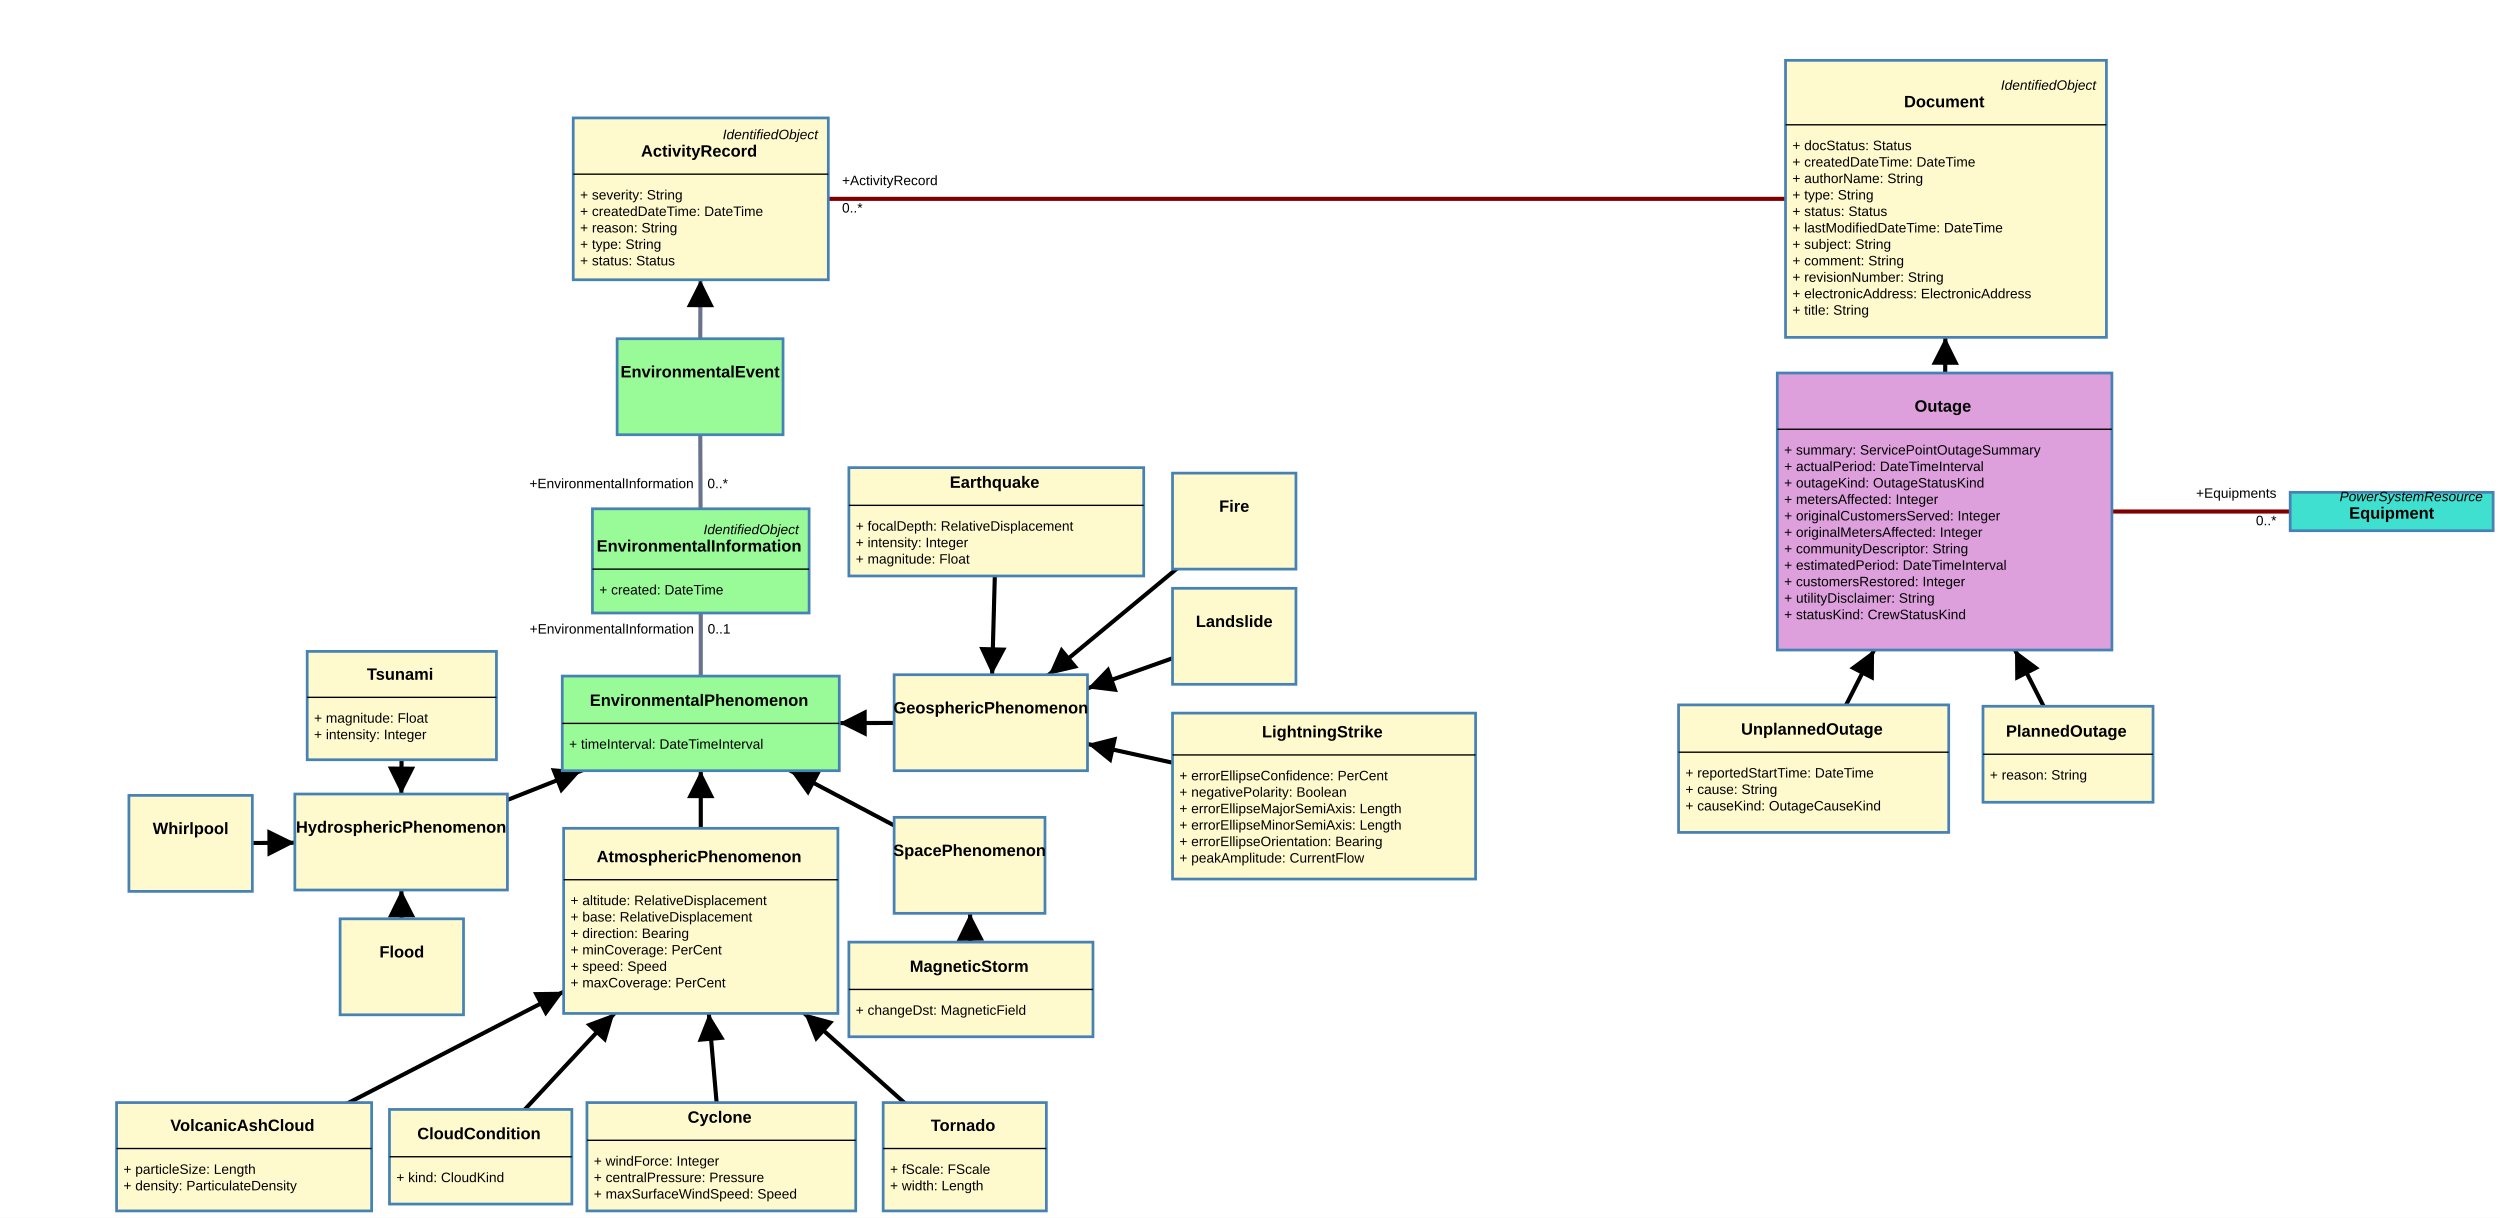
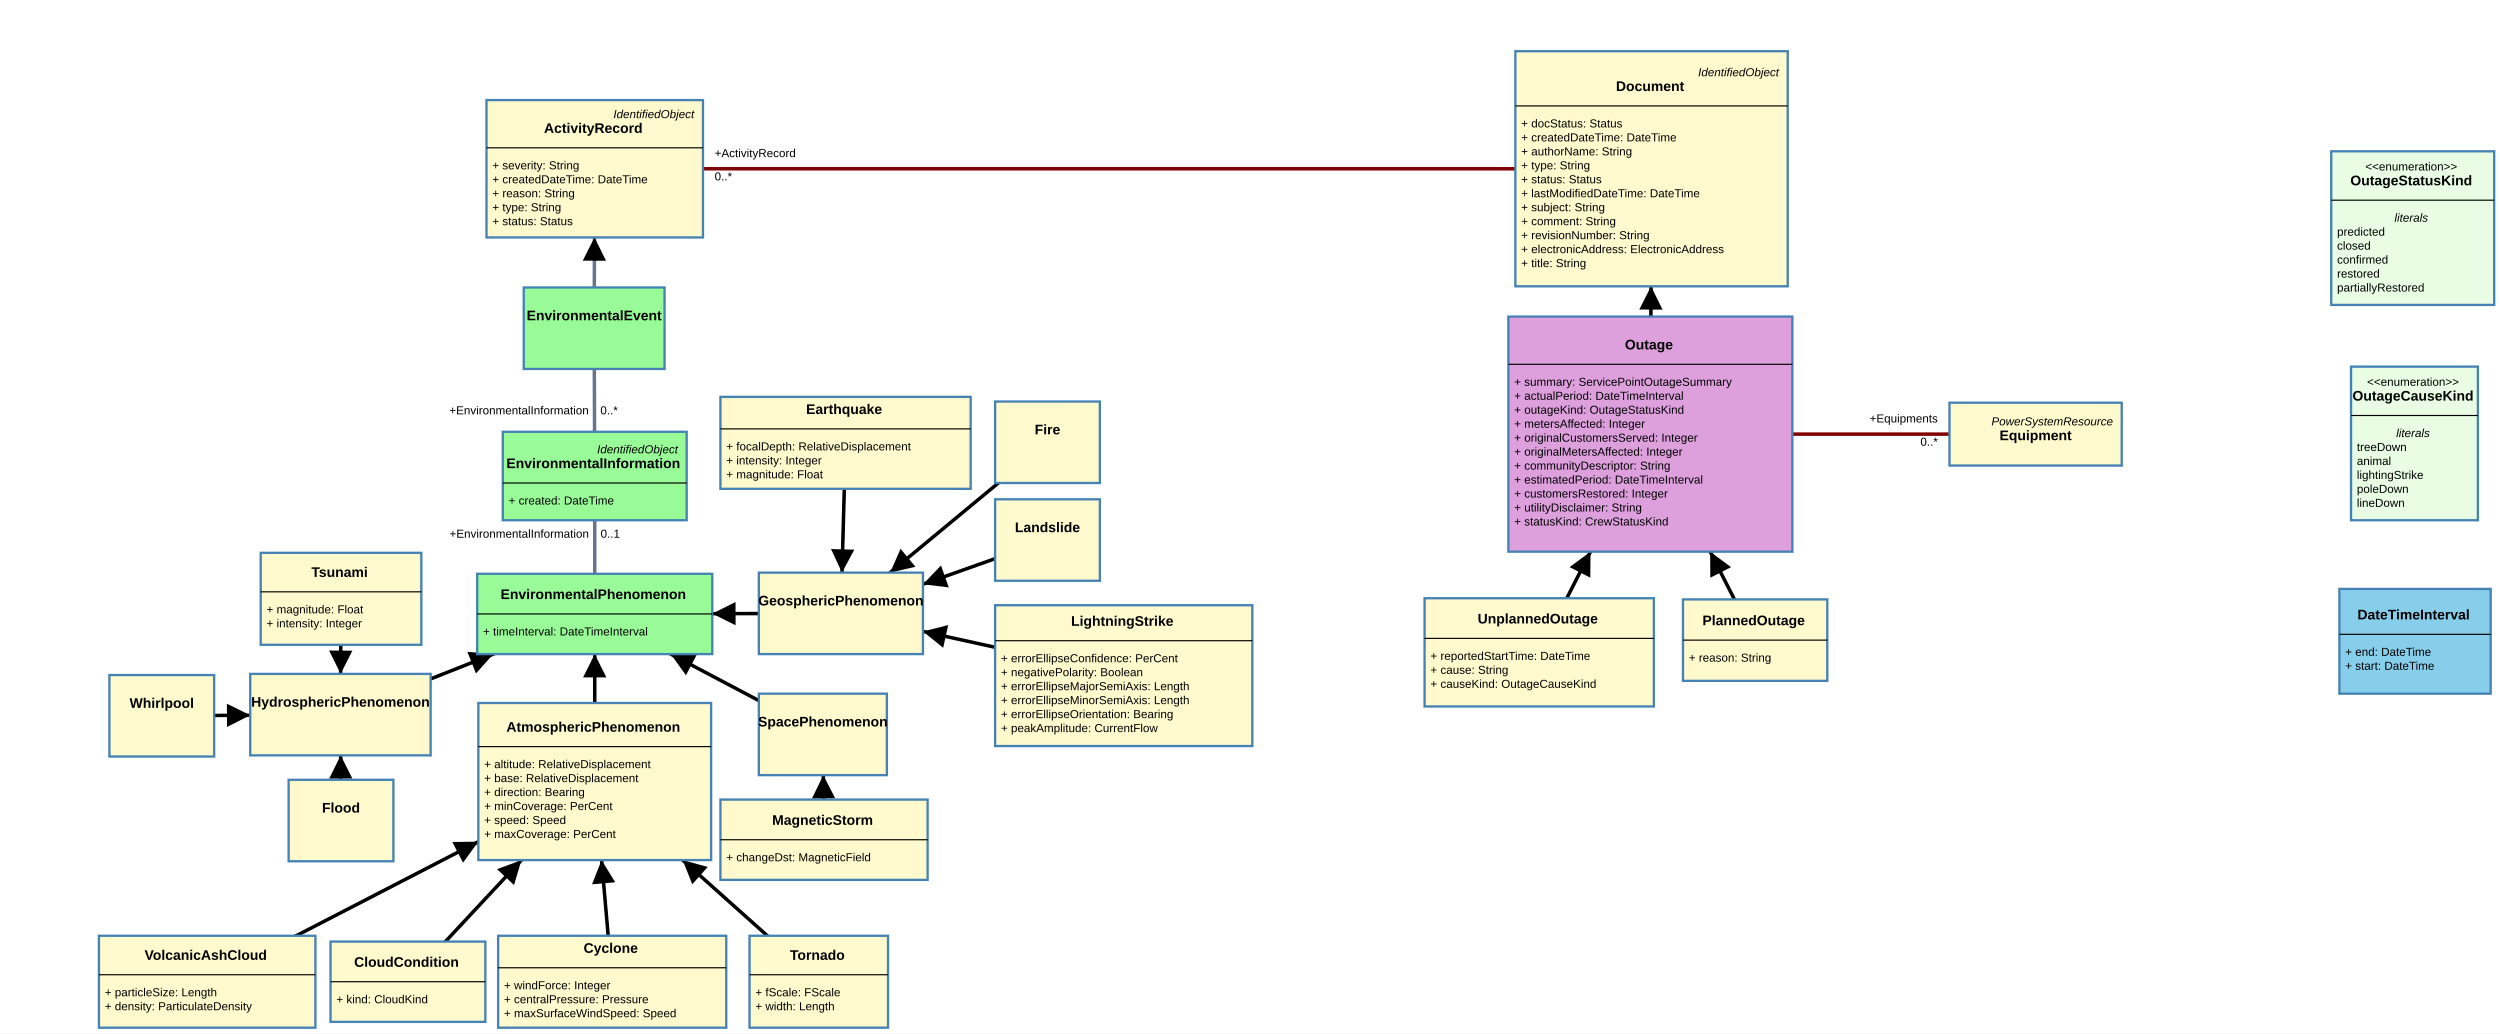
- <svg xmlns="http://www.w3.org/2000/svg" width="1823" height="888">
+ <svg xmlns="http://www.w3.org/2000/svg" width="2148" height="888">
  <rect width="100%" height="100%" fill="white" />
  <g class="zoom-group">
    <defs>
      <marker id="arrowhead" viewBox="-0 -5 10 10" refX="5" refY="0" orient="auto" markerWidth="10" markerHeight="10" xoverflow="visible">
        <path d="M 0,-5 L 10 ,0 L 0,5" fill="black" style="stroke: none;" />
      </marker>
    </defs>
    <line class="link" x1="1418" y1="373" x2="1419" y2="145" stroke="#000000" stroke-width="3" marker-end="url(#arrowhead)" />
    <line class="link" x1="1322.5" y1="560.5" x2="1418" y2="373" stroke="#000000" stroke-width="3" marker-end="url(#arrowhead)" />
-     <line class="link" x1="1418" y1="373" x2="1744" y2="373" stroke="#800000" stroke-width="3" />
+     <line class="link" x1="1418" y1="373" x2="1749" y2="373" stroke="#800000" stroke-width="3" />
    <line class="link" x1="1508" y1="550" x2="1418" y2="373" stroke="#000000" stroke-width="3" marker-end="url(#arrowhead)" />
    <line class="link" x1="1419" y1="145" x2="511" y2="145" stroke="#800000" stroke-width="3" />
    <line class="link" x1="708" y1="721.5" x2="707" y2="631" stroke="#000000" stroke-width="3" marker-end="url(#arrowhead)" />
    <line class="link" x1="965.5" y1="580.5" x2="722.5" y2="527" stroke="#000000" stroke-width="3" marker-end="url(#arrowhead)" />
    <line class="link" x1="722.5" y1="527" x2="511" y2="527.5" stroke="#000000" stroke-width="3" marker-end="url(#arrowhead)" />
    <line class="link" x1="526" y1="843.5" x2="511" y2="671.5" stroke="#000000" stroke-width="3" marker-end="url(#arrowhead)" />
    <line class="link" x1="139" y1="615" x2="292.5" y2="614" stroke="#000000" stroke-width="3" marker-end="url(#arrowhead)" />
    <line class="link" x1="900" y1="464" x2="722.5" y2="527" stroke="#000000" stroke-width="3" marker-end="url(#arrowhead)" />
    <line class="link" x1="178" y1="843.5" x2="511" y2="671.5" stroke="#000000" stroke-width="3" marker-end="url(#arrowhead)" />
    <line class="link" x1="510.5" y1="282" x2="511" y2="409" stroke="#69738c" stroke-width="3" />
    <line class="link" x1="900" y1="380" x2="722.5" y2="527" stroke="#000000" stroke-width="3" marker-end="url(#arrowhead)" />
    <line class="link" x1="293" y1="514.5" x2="292.5" y2="614" stroke="#000000" stroke-width="3" marker-end="url(#arrowhead)" />
    <line class="link" x1="292.5" y1="614" x2="511" y2="527.5" stroke="#000000" stroke-width="3" marker-end="url(#arrowhead)" />
    <line class="link" x1="726.5" y1="380.5" x2="722.5" y2="527" stroke="#000000" stroke-width="3" marker-end="url(#arrowhead)" />
    <line class="link" x1="511" y1="671.5" x2="511" y2="527.5" stroke="#000000" stroke-width="3" marker-end="url(#arrowhead)" />
    <line class="link" x1="350.5" y1="843.5" x2="511" y2="671.5" stroke="#000000" stroke-width="3" marker-end="url(#arrowhead)" />
    <line class="link" x1="707" y1="631" x2="511" y2="527.5" stroke="#000000" stroke-width="3" marker-end="url(#arrowhead)" />
    <line class="link" x1="293" y1="705" x2="292.5" y2="614" stroke="#000000" stroke-width="3" marker-end="url(#arrowhead)" />
    <line class="link" x1="703.5" y1="843.5" x2="511" y2="671.5" stroke="#000000" stroke-width="3" marker-end="url(#arrowhead)" />
    <line class="link" x1="511" y1="527.5" x2="511" y2="409" stroke="#69738c" stroke-width="3" />
    <line class="link" x1="510.5" y1="282" x2="511" y2="145" stroke="#69738c" stroke-width="3" marker-end="url(#arrowhead)" />
    <line class="arrow" x2="1418.513" y2="256" x1="1418" y1="373" stroke="#000000" stroke-width="2" marker-end="url(#arrowhead)" />
    <line class="arrow" x2="1362.019" y2="482.911" x1="1322.5" y1="560.5" stroke="#000000" stroke-width="2" marker-end="url(#arrowhead)" />
    <line class="arrow" x2="1473.888" y2="482.914" x1="1508" y1="550" stroke="#000000" stroke-width="2" marker-end="url(#arrowhead)" />
    <line class="arrow" x2="707.497" y2="675.999" x1="708" y1="721.5" stroke="#000000" stroke-width="2" marker-end="url(#arrowhead)" />
    <line class="arrow" x2="802.766" y2="544.672" x1="965.5" y1="580.5" stroke="#000000" stroke-width="2" marker-end="url(#arrowhead)" />
    <line class="arrow" x2="622" y2="527.238" x1="722.5" y1="527" stroke="#000000" stroke-width="2" marker-end="url(#arrowhead)" />
    <line class="arrow" x2="517.755" y2="748.962" x1="526" y1="843.5" stroke="#000000" stroke-width="2" marker-end="url(#arrowhead)" />
    <line class="arrow" x2="205" y2="614.57" x1="139" y1="615" stroke="#000000" stroke-width="2" marker-end="url(#arrowhead)" />
    <line class="arrow" x2="802.424" y2="498.633" x1="900" y1="464" stroke="#000000" stroke-width="2" marker-end="url(#arrowhead)" />
    <line class="arrow" x2="402.115" y2="727.741" x1="178" y1="843.5" stroke="#000000" stroke-width="2" marker-end="url(#arrowhead)" />
    <line class="arrow" x2="772.464" y2="485.622" x1="900" y1="380" stroke="#000000" stroke-width="2" marker-end="url(#arrowhead)" />
    <line class="arrow" x2="292.726" y2="569" x1="293" y1="514.5" stroke="#000000" stroke-width="2" marker-end="url(#arrowhead)" />
    <line class="arrow" x2="414.555" y2="565.681" x1="292.5" y1="614" stroke="#000000" stroke-width="2" marker-end="url(#arrowhead)" />
    <line class="arrow" x2="723.729" y2="482.004" x1="726.5" y1="380.5" stroke="#000000" stroke-width="2" marker-end="url(#arrowhead)" />
    <line class="arrow" x2="511" y2="572" x1="511" y1="671.5" stroke="#000000" stroke-width="2" marker-end="url(#arrowhead)" />
    <line class="arrow" x2="441.191" y2="746.311" x1="350.5" y1="843.5" stroke="#000000" stroke-width="2" marker-end="url(#arrowhead)" />
    <line class="arrow" x2="585.176" y2="566.67" x1="707" y1="631" stroke="#000000" stroke-width="2" marker-end="url(#arrowhead)" />
    <line class="arrow" x2="292.747" y2="659" x1="293" y1="705" stroke="#000000" stroke-width="2" marker-end="url(#arrowhead)" />
    <line class="arrow" x2="594.002" y2="745.663" x1="703.5" y1="843.5" stroke="#000000" stroke-width="2" marker-end="url(#arrowhead)" />
    <line class="arrow" x2="510.748" y2="214" x1="510.5" y1="282" stroke="#69738c" stroke-width="2" marker-end="url(#arrowhead)" />
-     <g class="draggable" transform="translate(1670, 359)">
-       <rect class="box" width="148" height="28" style="fill: #40e0d0; stroke: steelblue; stroke-width: 2px; cursor: move;" />
-       <text x="0" y="0" text-anchor="start" font-size="10px">
-         <tspan x="143" y="3" dy=".35em" text-anchor="end" style="font-family: Arial, sans-serif; font-weight: 400; font-style: italic; fill: black; font-size: 10px; pointer-events: none;">PowerSystemResource</tspan>
-         <tspan x="74" y="15" dy=".35em" text-anchor="middle" style="font-family: Arial, sans-serif; font-weight: 700; font-style: normal; fill: black; font-size: 12px; pointer-events: none;">Equipment</tspan>
+     <g class="draggable" transform="translate(2010, 506)">
+       <rect class="box" width="130" height="90" style="fill: #87ceeb; stroke: steelblue; stroke-width: 2px; cursor: move;" />
+       <text x="0" y="0" text-anchor="start" font-size="10px">
+         <tspan x="65" y="22" dy=".35em" text-anchor="middle" style="font-family: Arial, sans-serif; font-weight: 700; font-style: normal; fill: black; font-size: 12px; pointer-events: none;">DateTimeInterval</tspan>
+         <tspan x="5" y="54" dy=".35em" text-anchor="start" style="font-family: Arial, sans-serif; font-weight: 400; font-style: normal; fill: black; font-size: 10px; pointer-events: none;">+   end: DateTime</tspan>
+         <tspan x="5" y="66" dy=".35em" text-anchor="start" style="font-family: Arial, sans-serif; font-weight: 400; font-style: normal; fill: black; font-size: 10px; pointer-events: none;">+   start: DateTime</tspan>
+       </text>
+       <line x1="0" x2="130" y1="39" y2="39" stroke="black" stroke-width="1" />
+     </g>
+     <g class="draggable" transform="translate(1675, 346)">
+       <rect class="box" width="148" height="54" style="fill: #fffacd; stroke: steelblue; stroke-width: 2px; cursor: move;" />
+       <text x="0" y="0" text-anchor="start" font-size="10px">
+         <tspan x="143" y="16" dy=".35em" text-anchor="end" style="font-family: Arial, sans-serif; font-weight: 400; font-style: italic; fill: black; font-size: 10px; pointer-events: none;">PowerSystemResource</tspan>
+         <tspan x="74" y="28" dy=".35em" text-anchor="middle" style="font-family: Arial, sans-serif; font-weight: 700; font-style: normal; fill: black; font-size: 12px; pointer-events: none;">Equipment</tspan>
      </text>
    </g>
    <g class="draggable" transform="translate(1446, 515)">
      <rect class="box" width="124" height="70" style="fill: #fffacd; stroke: steelblue; stroke-width: 2px; cursor: move;" />
      <text x="0" y="0" text-anchor="start" font-size="10px">
        <tspan x="62" y="18" dy=".35em" text-anchor="middle" style="font-family: Arial, sans-serif; font-weight: 700; font-style: normal; fill: black; font-size: 12px; pointer-events: none;">PlannedOutage</tspan>
        <tspan x="5" y="50" dy=".35em" text-anchor="start" style="font-family: Arial, sans-serif; font-weight: 400; font-style: normal; fill: black; font-size: 10px; pointer-events: none;">+   reason: String</tspan>
      </text>
      <line x1="0" x2="124" y1="35" y2="35" stroke="black" stroke-width="1" />
+     </g>
+     <g class="draggable" transform="translate(2020, 315)">
+       <rect class="box" width="109" height="132" style="fill: #e8fde3; stroke: steelblue; stroke-width: 2px; cursor: move;" />
+       <text x="0" y="0" text-anchor="start" font-size="10px">
+         <tspan x="54.5" y="13" dy=".35em" text-anchor="middle" style="font-family: Arial, sans-serif; font-weight: 400; font-style: normal; fill: black; font-size: 10px; pointer-events: none;">&lt;&lt;enumeration&gt;&gt;</tspan>
+         <tspan x="54.5" y="25" dy=".35em" text-anchor="middle" style="font-family: Arial, sans-serif; font-weight: 700; font-style: normal; fill: black; font-size: 12px; pointer-events: none;">OutageCauseKind</tspan>
+         <tspan x="54.5" y="57" dy=".35em" text-anchor="middle" style="font-family: Arial, sans-serif; font-weight: 400; font-style: italic; fill: black; font-size: 10px; pointer-events: none;">literals</tspan>
+         <tspan x="5" y="69" dy=".35em" text-anchor="start" style="font-family: Arial, sans-serif; font-weight: 400; font-style: normal; fill: black; font-size: 10px; pointer-events: none;">treeDown</tspan>
+         <tspan x="5" y="81" dy=".35em" text-anchor="start" style="font-family: Arial, sans-serif; font-weight: 400; font-style: normal; fill: black; font-size: 10px; pointer-events: none;">animal</tspan>
+         <tspan x="5" y="93" dy=".35em" text-anchor="start" style="font-family: Arial, sans-serif; font-weight: 400; font-style: normal; fill: black; font-size: 10px; pointer-events: none;">lightingStrike</tspan>
+         <tspan x="5" y="105" dy=".35em" text-anchor="start" style="font-family: Arial, sans-serif; font-weight: 400; font-style: normal; fill: black; font-size: 10px; pointer-events: none;">poleDown</tspan>
+         <tspan x="5" y="117" dy=".35em" text-anchor="start" style="font-family: Arial, sans-serif; font-weight: 400; font-style: normal; fill: black; font-size: 10px; pointer-events: none;">lineDown</tspan>
+       </text>
+       <line x1="0" x2="109" y1="42" y2="42" stroke="black" stroke-width="1" />
    </g>
    <g class="draggable" transform="translate(418, 86)">
      <rect class="box" width="186" height="118" style="fill: #fffacd; stroke: steelblue; stroke-width: 2px; cursor: move;" />
      <text x="0" y="0" text-anchor="start" font-size="10px">
        <tspan x="181" y="12" dy=".35em" text-anchor="end" style="font-family: Arial, sans-serif; font-weight: 400; font-style: italic; fill: black; font-size: 10px; pointer-events: none;">IdentifiedObject</tspan>
        <tspan x="93" y="24" dy=".35em" text-anchor="middle" style="font-family: Arial, sans-serif; font-weight: 700; font-style: normal; fill: black; font-size: 12px; pointer-events: none;">ActivityRecord</tspan>
        <tspan x="5" y="56" dy=".35em" text-anchor="start" style="font-family: Arial, sans-serif; font-weight: 400; font-style: normal; fill: black; font-size: 10px; pointer-events: none;">+   severity: String</tspan>
        <tspan x="5" y="68" dy=".35em" text-anchor="start" style="font-family: Arial, sans-serif; font-weight: 400; font-style: normal; fill: black; font-size: 10px; pointer-events: none;">+   createdDateTime: DateTime</tspan>
        <tspan x="5" y="80" dy=".35em" text-anchor="start" style="font-family: Arial, sans-serif; font-weight: 400; font-style: normal; fill: black; font-size: 10px; pointer-events: none;">+   reason: String</tspan>
        <tspan x="5" y="92" dy=".35em" text-anchor="start" style="font-family: Arial, sans-serif; font-weight: 400; font-style: normal; fill: black; font-size: 10px; pointer-events: none;">+   type: String</tspan>
        <tspan x="5" y="104" dy=".35em" text-anchor="start" style="font-family: Arial, sans-serif; font-weight: 400; font-style: normal; fill: black; font-size: 10px; pointer-events: none;">+   status: Status</tspan>
      </text>
      <line x1="0" x2="186" y1="41" y2="41" stroke="black" stroke-width="1" />
    </g>
    <g class="draggable" transform="translate(1224, 514)">
      <rect class="box" width="197" height="93" style="fill: #fffacd; stroke: steelblue; stroke-width: 2px; cursor: move;" />
      <text x="0" y="0" text-anchor="start" font-size="10px">
        <tspan x="98.5" y="17.5" dy=".35em" text-anchor="middle" style="font-family: Arial, sans-serif; font-weight: 700; font-style: normal; fill: black; font-size: 12px; pointer-events: none;">UnplannedOutage</tspan>
        <tspan x="5" y="49.5" dy=".35em" text-anchor="start" style="font-family: Arial, sans-serif; font-weight: 400; font-style: normal; fill: black; font-size: 10px; pointer-events: none;">+   reportedStartTime: DateTime</tspan>
        <tspan x="5" y="61.5" dy=".35em" text-anchor="start" style="font-family: Arial, sans-serif; font-weight: 400; font-style: normal; fill: black; font-size: 10px; pointer-events: none;">+   cause: String</tspan>
        <tspan x="5" y="73.5" dy=".35em" text-anchor="start" style="font-family: Arial, sans-serif; font-weight: 400; font-style: normal; fill: black; font-size: 10px; pointer-events: none;">+   causeKind: OutageCauseKind</tspan>
      </text>
      <line x1="0" x2="197" y1="34.5" y2="34.5" stroke="black" stroke-width="1" />
+     </g>
+     <g class="draggable" transform="translate(2003, 130)">
+       <rect class="box" width="140" height="132" style="fill: #e8fde3; stroke: steelblue; stroke-width: 2px; cursor: move;" />
+       <text x="0" y="0" text-anchor="start" font-size="10px">
+         <tspan x="70" y="13" dy=".35em" text-anchor="middle" style="font-family: Arial, sans-serif; font-weight: 400; font-style: normal; fill: black; font-size: 10px; pointer-events: none;">&lt;&lt;enumeration&gt;&gt;</tspan>
+         <tspan x="70" y="25" dy=".35em" text-anchor="middle" style="font-family: Arial, sans-serif; font-weight: 700; font-style: normal; fill: black; font-size: 12px; pointer-events: none;">OutageStatusKind</tspan>
+         <tspan x="70" y="57" dy=".35em" text-anchor="middle" style="font-family: Arial, sans-serif; font-weight: 400; font-style: italic; fill: black; font-size: 10px; pointer-events: none;">literals</tspan>
+         <tspan x="5" y="69" dy=".35em" text-anchor="start" style="font-family: Arial, sans-serif; font-weight: 400; font-style: normal; fill: black; font-size: 10px; pointer-events: none;">predicted</tspan>
+         <tspan x="5" y="81" dy=".35em" text-anchor="start" style="font-family: Arial, sans-serif; font-weight: 400; font-style: normal; fill: black; font-size: 10px; pointer-events: none;">closed</tspan>
+         <tspan x="5" y="93" dy=".35em" text-anchor="start" style="font-family: Arial, sans-serif; font-weight: 400; font-style: normal; fill: black; font-size: 10px; pointer-events: none;">confirmed</tspan>
+         <tspan x="5" y="105" dy=".35em" text-anchor="start" style="font-family: Arial, sans-serif; font-weight: 400; font-style: normal; fill: black; font-size: 10px; pointer-events: none;">restored</tspan>
+         <tspan x="5" y="117" dy=".35em" text-anchor="start" style="font-family: Arial, sans-serif; font-weight: 400; font-style: normal; fill: black; font-size: 10px; pointer-events: none;">partiallyRestored</tspan>
+       </text>
+       <line x1="0" x2="140" y1="42" y2="42" stroke="black" stroke-width="1" />
    </g>
    <g class="draggable" transform="translate(1302, 44)">
      <rect class="box" width="234" height="202" style="fill: #fffacd; stroke: steelblue; stroke-width: 2px; cursor: move;" />
      <text x="0" y="0" text-anchor="start" font-size="10px">
        <tspan x="229" y="18" dy=".35em" text-anchor="end" style="font-family: Arial, sans-serif; font-weight: 400; font-style: italic; fill: black; font-size: 10px; pointer-events: none;">IdentifiedObject</tspan>
        <tspan x="117" y="30" dy=".35em" text-anchor="middle" style="font-family: Arial, sans-serif; font-weight: 700; font-style: normal; fill: black; font-size: 12px; pointer-events: none;">Document</tspan>
        <tspan x="5" y="62" dy=".35em" text-anchor="start" style="font-family: Arial, sans-serif; font-weight: 400; font-style: normal; fill: black; font-size: 10px; pointer-events: none;">+   docStatus: Status</tspan>
        <tspan x="5" y="74" dy=".35em" text-anchor="start" style="font-family: Arial, sans-serif; font-weight: 400; font-style: normal; fill: black; font-size: 10px; pointer-events: none;">+   createdDateTime: DateTime</tspan>
        <tspan x="5" y="86" dy=".35em" text-anchor="start" style="font-family: Arial, sans-serif; font-weight: 400; font-style: normal; fill: black; font-size: 10px; pointer-events: none;">+   authorName: String</tspan>
        <tspan x="5" y="98" dy=".35em" text-anchor="start" style="font-family: Arial, sans-serif; font-weight: 400; font-style: normal; fill: black; font-size: 10px; pointer-events: none;">+   type: String</tspan>
        <tspan x="5" y="110" dy=".35em" text-anchor="start" style="font-family: Arial, sans-serif; font-weight: 400; font-style: normal; fill: black; font-size: 10px; pointer-events: none;">+   status: Status</tspan>
        <tspan x="5" y="122" dy=".35em" text-anchor="start" style="font-family: Arial, sans-serif; font-weight: 400; font-style: normal; fill: black; font-size: 10px; pointer-events: none;">+   lastModifiedDateTime: DateTime</tspan>
        <tspan x="5" y="134" dy=".35em" text-anchor="start" style="font-family: Arial, sans-serif; font-weight: 400; font-style: normal; fill: black; font-size: 10px; pointer-events: none;">+   subject: String</tspan>
        <tspan x="5" y="146" dy=".35em" text-anchor="start" style="font-family: Arial, sans-serif; font-weight: 400; font-style: normal; fill: black; font-size: 10px; pointer-events: none;">+   comment: String</tspan>
        <tspan x="5" y="158" dy=".35em" text-anchor="start" style="font-family: Arial, sans-serif; font-weight: 400; font-style: normal; fill: black; font-size: 10px; pointer-events: none;">+   revisionNumber: String</tspan>
        <tspan x="5" y="170" dy=".35em" text-anchor="start" style="font-family: Arial, sans-serif; font-weight: 400; font-style: normal; fill: black; font-size: 10px; pointer-events: none;">+   electronicAddress: ElectronicAddress</tspan>
        <tspan x="5" y="182" dy=".35em" text-anchor="start" style="font-family: Arial, sans-serif; font-weight: 400; font-style: normal; fill: black; font-size: 10px; pointer-events: none;">+   title: String</tspan>
      </text>
      <line x1="0" x2="234" y1="47" y2="47" stroke="black" stroke-width="1" />
    </g>
    <g class="draggable" transform="translate(1296, 272)">
      <rect class="box" width="244" height="202" style="fill: #dda0dd; stroke: steelblue; stroke-width: 2px; cursor: move;" />
      <text x="0" y="0" text-anchor="start" font-size="10px">
        <tspan x="122" y="24" dy=".35em" text-anchor="middle" style="font-family: Arial, sans-serif; font-weight: 700; font-style: normal; fill: black; font-size: 12px; pointer-events: none;">Outage</tspan>
        <tspan x="5" y="56" dy=".35em" text-anchor="start" style="font-family: Arial, sans-serif; font-weight: 400; font-style: normal; fill: black; font-size: 10px; pointer-events: none;">+   summary: ServicePointOutageSummary</tspan>
        <tspan x="5" y="68" dy=".35em" text-anchor="start" style="font-family: Arial, sans-serif; font-weight: 400; font-style: normal; fill: black; font-size: 10px; pointer-events: none;">+   actualPeriod: DateTimeInterval</tspan>
        <tspan x="5" y="80" dy=".35em" text-anchor="start" style="font-family: Arial, sans-serif; font-weight: 400; font-style: normal; fill: black; font-size: 10px; pointer-events: none;">+   outageKind: OutageStatusKind</tspan>
        <tspan x="5" y="92" dy=".35em" text-anchor="start" style="font-family: Arial, sans-serif; font-weight: 400; font-style: normal; fill: black; font-size: 10px; pointer-events: none;">+   metersAffected: Integer</tspan>
        <tspan x="5" y="104" dy=".35em" text-anchor="start" style="font-family: Arial, sans-serif; font-weight: 400; font-style: normal; fill: black; font-size: 10px; pointer-events: none;">+   originalCustomersServed: Integer</tspan>
        <tspan x="5" y="116" dy=".35em" text-anchor="start" style="font-family: Arial, sans-serif; font-weight: 400; font-style: normal; fill: black; font-size: 10px; pointer-events: none;">+   originalMetersAffected: Integer</tspan>
        <tspan x="5" y="128" dy=".35em" text-anchor="start" style="font-family: Arial, sans-serif; font-weight: 400; font-style: normal; fill: black; font-size: 10px; pointer-events: none;">+   communityDescriptor: String</tspan>
        <tspan x="5" y="140" dy=".35em" text-anchor="start" style="font-family: Arial, sans-serif; font-weight: 400; font-style: normal; fill: black; font-size: 10px; pointer-events: none;">+   estimatedPeriod: DateTimeInterval</tspan>
        <tspan x="5" y="152" dy=".35em" text-anchor="start" style="font-family: Arial, sans-serif; font-weight: 400; font-style: normal; fill: black; font-size: 10px; pointer-events: none;">+   customersRestored: Integer</tspan>
        <tspan x="5" y="164" dy=".35em" text-anchor="start" style="font-family: Arial, sans-serif; font-weight: 400; font-style: normal; fill: black; font-size: 10px; pointer-events: none;">+   utilityDisclaimer: String</tspan>
        <tspan x="5" y="176" dy=".35em" text-anchor="start" style="font-family: Arial, sans-serif; font-weight: 400; font-style: normal; fill: black; font-size: 10px; pointer-events: none;">+   statusKind: CrewStatusKind</tspan>
      </text>
      <line x1="0" x2="244" y1="41" y2="41" stroke="black" stroke-width="1" />
    </g>
    <g class="draggable" transform="translate(855, 429)">
      <rect class="box" width="90" height="70" style="fill: #fffacd; stroke: steelblue; stroke-width: 2px; cursor: move;" />
      <text x="0" y="0" text-anchor="start" font-size="10px">
        <tspan x="45" y="24" dy=".35em" text-anchor="middle" style="font-family: Arial, sans-serif; font-weight: 700; font-style: normal; fill: black; font-size: 12px; pointer-events: none;">Landslide</tspan>
      </text>
    </g>
    <g class="draggable" transform="translate(85, 804)">
      <rect class="box" width="186" height="79" style="fill: #fffacd; stroke: steelblue; stroke-width: 2px; cursor: move;" />
      <text x="0" y="0" text-anchor="start" font-size="10px">
        <tspan x="93" y="16.5" dy=".35em" text-anchor="middle" style="font-family: Arial, sans-serif; font-weight: 700; font-style: normal; fill: black; font-size: 12px; pointer-events: none;">VolcanicAshCloud</tspan>
        <tspan x="5" y="48.5" dy=".35em" text-anchor="start" style="font-family: Arial, sans-serif; font-weight: 400; font-style: normal; fill: black; font-size: 10px; pointer-events: none;">+   particleSize: Length</tspan>
        <tspan x="5" y="60.5" dy=".35em" text-anchor="start" style="font-family: Arial, sans-serif; font-weight: 400; font-style: normal; fill: black; font-size: 10px; pointer-events: none;">+   density: ParticulateDensity</tspan>
      </text>
      <line x1="0" x2="186" y1="33.5" y2="33.5" stroke="black" stroke-width="1" />
    </g>
    <g class="draggable" transform="translate(94, 580)">
      <rect class="box" width="90" height="70" style="fill: #fffacd; stroke: steelblue; stroke-width: 2px; cursor: move;" />
      <text x="0" y="0" text-anchor="start" font-size="10px">
        <tspan x="45" y="24" dy=".35em" text-anchor="middle" style="font-family: Arial, sans-serif; font-weight: 700; font-style: normal; fill: black; font-size: 12px; pointer-events: none;">Whirlpool</tspan>
      </text>
    </g>
    <g class="draggable" transform="translate(248, 670)">
      <rect class="box" width="90" height="70" style="fill: #fffacd; stroke: steelblue; stroke-width: 2px; cursor: move;" />
      <text x="0" y="0" text-anchor="start" font-size="10px">
        <tspan x="45" y="24" dy=".35em" text-anchor="middle" style="font-family: Arial, sans-serif; font-weight: 700; font-style: normal; fill: black; font-size: 12px; pointer-events: none;">Flood</tspan>
      </text>
    </g>
    <g class="draggable" transform="translate(619, 341)">
      <rect class="box" width="215" height="79" style="fill: #fffacd; stroke: steelblue; stroke-width: 2px; cursor: move;" />
      <text x="0" y="0" text-anchor="start" font-size="10px">
        <tspan x="107.5" y="10.5" dy=".35em" text-anchor="middle" style="font-family: Arial, sans-serif; font-weight: 700; font-style: normal; fill: black; font-size: 12px; pointer-events: none;">Earthquake</tspan>
        <tspan x="5" y="42.5" dy=".35em" text-anchor="start" style="font-family: Arial, sans-serif; font-weight: 400; font-style: normal; fill: black; font-size: 10px; pointer-events: none;">+   focalDepth: RelativeDisplacement</tspan>
        <tspan x="5" y="54.5" dy=".35em" text-anchor="start" style="font-family: Arial, sans-serif; font-weight: 400; font-style: normal; fill: black; font-size: 10px; pointer-events: none;">+   intensity: Integer</tspan>
        <tspan x="5" y="66.5" dy=".35em" text-anchor="start" style="font-family: Arial, sans-serif; font-weight: 400; font-style: normal; fill: black; font-size: 10px; pointer-events: none;">+   magnitude: Float</tspan>
      </text>
      <line x1="0" x2="215" y1="27.5" y2="27.5" stroke="black" stroke-width="1" />
    </g>
    <g class="draggable" transform="translate(224, 475)">
      <rect class="box" width="138" height="79" style="fill: #fffacd; stroke: steelblue; stroke-width: 2px; cursor: move;" />
      <text x="0" y="0" text-anchor="start" font-size="10px">
        <tspan x="69" y="16.5" dy=".35em" text-anchor="middle" style="font-family: Arial, sans-serif; font-weight: 700; font-style: normal; fill: black; font-size: 12px; pointer-events: none;">Tsunami</tspan>
        <tspan x="5" y="48.5" dy=".35em" text-anchor="start" style="font-family: Arial, sans-serif; font-weight: 400; font-style: normal; fill: black; font-size: 10px; pointer-events: none;">+   magnitude: Float</tspan>
        <tspan x="5" y="60.5" dy=".35em" text-anchor="start" style="font-family: Arial, sans-serif; font-weight: 400; font-style: normal; fill: black; font-size: 10px; pointer-events: none;">+   intensity: Integer</tspan>
      </text>
      <line x1="0" x2="138" y1="33.5" y2="33.5" stroke="black" stroke-width="1" />
    </g>
    <g class="draggable" transform="translate(284, 809)">
      <rect class="box" width="133" height="69" style="fill: #fffacd; stroke: steelblue; stroke-width: 2px; cursor: move;" />
      <text x="0" y="0" text-anchor="start" font-size="10px">
        <tspan x="66.5" y="17.5" dy=".35em" text-anchor="middle" style="font-family: Arial, sans-serif; font-weight: 700; font-style: normal; fill: black; font-size: 12px; pointer-events: none;">CloudCondition</tspan>
        <tspan x="5" y="49.5" dy=".35em" text-anchor="start" style="font-family: Arial, sans-serif; font-weight: 400; font-style: normal; fill: black; font-size: 10px; pointer-events: none;">+   kind: CloudKind</tspan>
      </text>
      <line x1="0" x2="133" y1="34.5" y2="34.5" stroke="black" stroke-width="1" />
    </g>
    <g class="draggable" transform="translate(619, 687)">
      <rect class="box" width="178" height="69" style="fill: #fffacd; stroke: steelblue; stroke-width: 2px; cursor: move;" />
      <text x="0" y="0" text-anchor="start" font-size="10px">
        <tspan x="89" y="17.5" dy=".35em" text-anchor="middle" style="font-family: Arial, sans-serif; font-weight: 700; font-style: normal; fill: black; font-size: 12px; pointer-events: none;">MagneticStorm</tspan>
        <tspan x="5" y="49.5" dy=".35em" text-anchor="start" style="font-family: Arial, sans-serif; font-weight: 400; font-style: normal; fill: black; font-size: 10px; pointer-events: none;">+   changeDst: MagneticField</tspan>
      </text>
      <line x1="0" x2="178" y1="34.5" y2="34.5" stroke="black" stroke-width="1" />
    </g>
    <g class="draggable" transform="translate(215, 579)">
      <rect class="box" width="155" height="70" style="fill: #fffacd; stroke: steelblue; stroke-width: 2px; cursor: move;" />
      <text x="0" y="0" text-anchor="start" font-size="10px">
        <tspan x="77.5" y="24" dy=".35em" text-anchor="middle" style="font-family: Arial, sans-serif; font-weight: 700; font-style: normal; fill: black; font-size: 12px; pointer-events: none;">HydrosphericPhenomenon</tspan>
      </text>
    </g>
    <g class="draggable" transform="translate(855, 345)">
      <rect class="box" width="90" height="70" style="fill: #fffacd; stroke: steelblue; stroke-width: 2px; cursor: move;" />
      <text x="0" y="0" text-anchor="start" font-size="10px">
        <tspan x="45" y="24" dy=".35em" text-anchor="middle" style="font-family: Arial, sans-serif; font-weight: 700; font-style: normal; fill: black; font-size: 12px; pointer-events: none;">Fire</tspan>
      </text>
    </g>
    <g class="draggable" transform="translate(652, 596)">
      <rect class="box" width="110" height="70" style="fill: #fffacd; stroke: steelblue; stroke-width: 2px; cursor: move;" />
      <text x="0" y="0" text-anchor="start" font-size="10px">
        <tspan x="55" y="24" dy=".35em" text-anchor="middle" style="font-family: Arial, sans-serif; font-weight: 700; font-style: normal; fill: black; font-size: 12px; pointer-events: none;">SpacePhenomenon</tspan>
      </text>
    </g>
    <g class="draggable" transform="translate(652, 492)">
      <rect class="box" width="141" height="70" style="fill: #fffacd; stroke: steelblue; stroke-width: 2px; cursor: move;" />
      <text x="0" y="0" text-anchor="start" font-size="10px">
        <tspan x="70.5" y="24" dy=".35em" text-anchor="middle" style="font-family: Arial, sans-serif; font-weight: 700; font-style: normal; fill: black; font-size: 12px; pointer-events: none;">GeosphericPhenomenon</tspan>
      </text>
    </g>
    <g class="draggable" transform="translate(855, 520)">
      <rect class="box" width="221" height="121" style="fill: #fffacd; stroke: steelblue; stroke-width: 2px; cursor: move;" />
      <text x="0" y="0" text-anchor="start" font-size="10px">
        <tspan x="110.5" y="13.5" dy=".35em" text-anchor="middle" style="font-family: Arial, sans-serif; font-weight: 700; font-style: normal; fill: black; font-size: 12px; pointer-events: none;">LightningStrike</tspan>
        <tspan x="5" y="45.5" dy=".35em" text-anchor="start" style="font-family: Arial, sans-serif; font-weight: 400; font-style: normal; fill: black; font-size: 10px; pointer-events: none;">+   errorEllipseConfidence: PerCent</tspan>
        <tspan x="5" y="57.5" dy=".35em" text-anchor="start" style="font-family: Arial, sans-serif; font-weight: 400; font-style: normal; fill: black; font-size: 10px; pointer-events: none;">+   negativePolarity: Boolean</tspan>
        <tspan x="5" y="69.5" dy=".35em" text-anchor="start" style="font-family: Arial, sans-serif; font-weight: 400; font-style: normal; fill: black; font-size: 10px; pointer-events: none;">+   errorEllipseMajorSemiAxis: Length</tspan>
        <tspan x="5" y="81.5" dy=".35em" text-anchor="start" style="font-family: Arial, sans-serif; font-weight: 400; font-style: normal; fill: black; font-size: 10px; pointer-events: none;">+   errorEllipseMinorSemiAxis: Length</tspan>
        <tspan x="5" y="93.5" dy=".35em" text-anchor="start" style="font-family: Arial, sans-serif; font-weight: 400; font-style: normal; fill: black; font-size: 10px; pointer-events: none;">+   errorEllipseOrientation: Bearing</tspan>
        <tspan x="5" y="105.5" dy=".35em" text-anchor="start" style="font-family: Arial, sans-serif; font-weight: 400; font-style: normal; fill: black; font-size: 10px; pointer-events: none;">+   peakAmplitude: CurrentFlow</tspan>
      </text>
      <line x1="0" x2="221" y1="30.5" y2="30.5" stroke="black" stroke-width="1" />
    </g>
    <g class="draggable" transform="translate(644, 804)">
      <rect class="box" width="119" height="79" style="fill: #fffacd; stroke: steelblue; stroke-width: 2px; cursor: move;" />
      <text x="0" y="0" text-anchor="start" font-size="10px">
        <tspan x="59.5" y="16.5" dy=".35em" text-anchor="middle" style="font-family: Arial, sans-serif; font-weight: 700; font-style: normal; fill: black; font-size: 12px; pointer-events: none;">Tornado</tspan>
        <tspan x="5" y="48.5" dy=".35em" text-anchor="start" style="font-family: Arial, sans-serif; font-weight: 400; font-style: normal; fill: black; font-size: 10px; pointer-events: none;">+   fScale: FScale</tspan>
        <tspan x="5" y="60.5" dy=".35em" text-anchor="start" style="font-family: Arial, sans-serif; font-weight: 400; font-style: normal; fill: black; font-size: 10px; pointer-events: none;">+   width: Length</tspan>
      </text>
      <line x1="0" x2="119" y1="33.5" y2="33.5" stroke="black" stroke-width="1" />
    </g>
    <g class="draggable" transform="translate(432, 371)">
      <rect class="box" width="158" height="76" style="fill: #98fb98; stroke: steelblue; stroke-width: 2px; cursor: move;" />
      <text x="0" y="0" text-anchor="start" font-size="10px">
        <tspan x="153" y="15" dy=".35em" text-anchor="end" style="font-family: Arial, sans-serif; font-weight: 400; font-style: italic; fill: black; font-size: 10px; pointer-events: none;">IdentifiedObject</tspan>
        <tspan x="79" y="27" dy=".35em" text-anchor="middle" style="font-family: Arial, sans-serif; font-weight: 700; font-style: normal; fill: black; font-size: 12px; pointer-events: none;">EnvironmentalInformation</tspan>
        <tspan x="5" y="59" dy=".35em" text-anchor="start" style="font-family: Arial, sans-serif; font-weight: 400; font-style: normal; fill: black; font-size: 10px; pointer-events: none;">+   created: DateTime</tspan>
      </text>
      <line x1="0" x2="158" y1="44" y2="44" stroke="black" stroke-width="1" />
    </g>
    <g class="draggable" transform="translate(410, 493)">
      <rect class="box" width="202" height="69" style="fill: #98fb98; stroke: steelblue; stroke-width: 2px; cursor: move;" />
      <text x="0" y="0" text-anchor="start" font-size="10px">
        <tspan x="101" y="17.5" dy=".35em" text-anchor="middle" style="font-family: Arial, sans-serif; font-weight: 700; font-style: normal; fill: black; font-size: 12px; pointer-events: none;">EnvironmentalPhenomenon</tspan>
        <tspan x="5" y="49.5" dy=".35em" text-anchor="start" style="font-family: Arial, sans-serif; font-weight: 400; font-style: normal; fill: black; font-size: 10px; pointer-events: none;">+   timeInterval: DateTimeInterval</tspan>
      </text>
      <line x1="0" x2="202" y1="34.5" y2="34.5" stroke="black" stroke-width="1" />
    </g>
    <g class="draggable" transform="translate(428, 804)">
      <rect class="box" width="196" height="79" style="fill: #fffacd; stroke: steelblue; stroke-width: 2px; cursor: move;" />
      <text x="0" y="0" text-anchor="start" font-size="10px">
        <tspan x="98" y="10.5" dy=".35em" text-anchor="middle" style="font-family: Arial, sans-serif; font-weight: 700; font-style: normal; fill: black; font-size: 12px; pointer-events: none;">Cyclone</tspan>
        <tspan x="5" y="42.5" dy=".35em" text-anchor="start" style="font-family: Arial, sans-serif; font-weight: 400; font-style: normal; fill: black; font-size: 10px; pointer-events: none;">+   windForce: Integer</tspan>
        <tspan x="5" y="54.5" dy=".35em" text-anchor="start" style="font-family: Arial, sans-serif; font-weight: 400; font-style: normal; fill: black; font-size: 10px; pointer-events: none;">+   centralPressure: Pressure</tspan>
        <tspan x="5" y="66.5" dy=".35em" text-anchor="start" style="font-family: Arial, sans-serif; font-weight: 400; font-style: normal; fill: black; font-size: 10px; pointer-events: none;">+   maxSurfaceWindSpeed: Speed</tspan>
      </text>
      <line x1="0" x2="196" y1="27.5" y2="27.5" stroke="black" stroke-width="1" />
    </g>
    <g class="draggable" transform="translate(411, 604)">
      <rect class="box" width="200" height="135" style="fill: #fffacd; stroke: steelblue; stroke-width: 2px; cursor: move;" />
      <text x="0" y="0" text-anchor="start" font-size="10px">
        <tspan x="100" y="20.5" dy=".35em" text-anchor="middle" style="font-family: Arial, sans-serif; font-weight: 700; font-style: normal; fill: black; font-size: 12px; pointer-events: none;">AtmosphericPhenomenon</tspan>
        <tspan x="5" y="52.5" dy=".35em" text-anchor="start" style="font-family: Arial, sans-serif; font-weight: 400; font-style: normal; fill: black; font-size: 10px; pointer-events: none;">+   altitude: RelativeDisplacement</tspan>
        <tspan x="5" y="64.5" dy=".35em" text-anchor="start" style="font-family: Arial, sans-serif; font-weight: 400; font-style: normal; fill: black; font-size: 10px; pointer-events: none;">+   base: RelativeDisplacement</tspan>
        <tspan x="5" y="76.5" dy=".35em" text-anchor="start" style="font-family: Arial, sans-serif; font-weight: 400; font-style: normal; fill: black; font-size: 10px; pointer-events: none;">+   direction: Bearing</tspan>
        <tspan x="5" y="88.5" dy=".35em" text-anchor="start" style="font-family: Arial, sans-serif; font-weight: 400; font-style: normal; fill: black; font-size: 10px; pointer-events: none;">+   minCoverage: PerCent</tspan>
        <tspan x="5" y="100.5" dy=".35em" text-anchor="start" style="font-family: Arial, sans-serif; font-weight: 400; font-style: normal; fill: black; font-size: 10px; pointer-events: none;">+   speed: Speed</tspan>
        <tspan x="5" y="112.5" dy=".35em" text-anchor="start" style="font-family: Arial, sans-serif; font-weight: 400; font-style: normal; fill: black; font-size: 10px; pointer-events: none;">+   maxCoverage: PerCent</tspan>
      </text>
      <line x1="0" x2="200" y1="37.5" y2="37.5" stroke="black" stroke-width="1" />
    </g>
    <g class="draggable" transform="translate(450, 247)">
      <rect class="box" width="121" height="70" style="fill: #98fb98; stroke: steelblue; stroke-width: 2px; cursor: move;" />
      <text x="0" y="0" text-anchor="start" font-size="10px">
        <tspan x="60.5" y="24" dy=".35em" text-anchor="middle" style="font-family: Arial, sans-serif; font-weight: 700; font-style: normal; fill: black; font-size: 12px; pointer-events: none;">EnvironmentalEvent</tspan>
      </text>
    </g>
    <text class="link-text-start-top" x="1413.465" y="267" text-anchor="end" dy="-1em" style="font-family: Arial, sans-serif; font-size: 10px; fill: black;" />
    <text class="link-text-start-top" x="1343.453" y="509.545" text-anchor="end" dy="-1em" style="font-family: Arial, sans-serif; font-size: 10px; fill: black;" />
    <text class="link-text-start-top" x="1550" y="373" text-anchor="start" dy="-1em" style="font-family: Arial, sans-serif; font-size: 10px; fill: black;" />
    <text class="link-text-start-top" x="1482.937" y="510.543" text-anchor="end" dy="-1em" style="font-family: Arial, sans-serif; font-size: 10px; fill: black;" />
    <text class="link-text-start-top" x="1292" y="145" text-anchor="end" dy="-1em" style="font-family: Arial, sans-serif; font-size: 10px; fill: black;" />
    <text class="link-text-start-top" x="702.564" y="682" text-anchor="end" dy="-1em" style="font-family: Arial, sans-serif; font-size: 10px; fill: black;" />
    <text class="link-text-start-top" x="845.117" y="555.097" text-anchor="end" dy="-1em" style="font-family: Arial, sans-serif; font-size: 10px; fill: black;" />
    <text class="link-text-start-top" x="642" y="527.178" text-anchor="end" dy="-1em" style="font-family: Arial, sans-serif; font-size: 10px; fill: black;" />
    <text class="link-text-start-top" x="517.121" y="799.019" text-anchor="end" dy="-1em" style="font-family: Arial, sans-serif; font-size: 10px; fill: black;" />
    <text class="link-text-start-top" x="194" y="614.674" text-anchor="start" dy="-1em" style="font-family: Arial, sans-serif; font-size: 10px; fill: black;" />
    <text class="link-text-start-top" x="845.288" y="481.644" text-anchor="end" dy="-1em" style="font-family: Arial, sans-serif; font-size: 10px; fill: black;" />
    <text class="link-text-start-top" x="253.916" y="801.705" text-anchor="end" dy="-1em" style="font-family: Arial, sans-serif; font-size: 10px; fill: black;" />
    <text class="link-text-start-top" x="505.657" y="322" text-anchor="end" dy="1em" style="font-family: Arial, sans-serif; font-size: 10px; fill: black;" />
    <text class="link-text-start-top" x="848.887" y="418.189" text-anchor="end" dy="1em" style="font-family: Arial, sans-serif; font-size: 10px; fill: black;" />
    <text class="link-text-start-top" x="287.776" y="559" text-anchor="end" dy="1em" style="font-family: Arial, sans-serif; font-size: 10px; fill: black;" />
    <text class="link-text-start-top" x="379.649" y="581.479" text-anchor="start" dy="-1em" style="font-family: Arial, sans-serif; font-size: 10px; fill: black;" />
    <text class="link-text-start-top" x="720.285" y="424.998" text-anchor="end" dy="1em" style="font-family: Arial, sans-serif; font-size: 10px; fill: black;" />
    <text class="link-text-start-top" x="506" y="599" text-anchor="end" dy="-1em" style="font-family: Arial, sans-serif; font-size: 10px; fill: black;" />
    <text class="link-text-start-top" x="381.105" y="805.344" text-anchor="end" dy="-1em" style="font-family: Arial, sans-serif; font-size: 10px; fill: black;" />
    <text class="link-text-start-top" x="642.579" y="599.622" text-anchor="end" dy="-1em" style="font-family: Arial, sans-serif; font-size: 10px; fill: black;" />
    <text class="link-text-start-top" x="287.78" y="665" text-anchor="end" dy="-1em" style="font-family: Arial, sans-serif; font-size: 10px; fill: black;" />
    <text class="link-text-start-top" x="650.564" y="800.669" text-anchor="end" dy="-1em" style="font-family: Arial, sans-serif; font-size: 10px; fill: black;" />
    <text class="link-text-start-top" x="506" y="488" text-anchor="end" dy="-1em" style="font-family: Arial, sans-serif; font-size: 10px; fill: black;" />
    <text class="link-text-start-top" x="505.646" y="242" text-anchor="end" dy="-1em" style="font-family: Arial, sans-serif; font-size: 10px; fill: black;" />
    <text class="link-text-start-btm" x="1423.465" y="267" dy="-1em" text-anchor="start" style="font-family: Arial, sans-serif; font-size: 10px; fill: black;" />
    <text class="link-text-start-btm" x="1353.453" y="509.545" dy="-1em" text-anchor="start" style="font-family: Arial, sans-serif; font-size: 10px; fill: black;" />
    <text class="link-text-start-btm" x="1550" y="373" dy="1em" text-anchor="start" style="font-family: Arial, sans-serif; font-size: 10px; fill: black;" />
    <text class="link-text-start-btm" x="1492.937" y="510.543" dy="-1em" text-anchor="start" style="font-family: Arial, sans-serif; font-size: 10px; fill: black;" />
    <text class="link-text-start-btm" x="1292" y="145" dy="1em" text-anchor="end" style="font-family: Arial, sans-serif; font-size: 10px; fill: black;" />
    <text class="link-text-start-btm" x="712.564" y="682" dy="-1em" text-anchor="start" style="font-family: Arial, sans-serif; font-size: 10px; fill: black;" />
    <text class="link-text-start-btm" x="845.117" y="555.097" dy="1em" text-anchor="end" style="font-family: Arial, sans-serif; font-size: 10px; fill: black;" />
    <text class="link-text-start-btm" x="642" y="527.178" dy="1em" text-anchor="end" style="font-family: Arial, sans-serif; font-size: 10px; fill: black;" />
    <text class="link-text-start-btm" x="527.121" y="799.019" dy="-1em" text-anchor="start" style="font-family: Arial, sans-serif; font-size: 10px; fill: black;" />
    <text class="link-text-start-btm" x="194" y="614.674" dy="1em" text-anchor="start" style="font-family: Arial, sans-serif; font-size: 10px; fill: black;" />
    <text class="link-text-start-btm" x="845.288" y="481.644" dy="1em" text-anchor="end" style="font-family: Arial, sans-serif; font-size: 10px; fill: black;" />
    <text class="link-text-start-btm" x="263.916" y="801.705" dy="-1em" text-anchor="start" style="font-family: Arial, sans-serif; font-size: 10px; fill: black;" />
    <text class="link-text-start-btm" x="515.657" y="322" dy="1em" text-anchor="start" style="font-family: Arial, sans-serif; font-size: 10px; fill: black;" />
    <text class="link-text-start-btm" x="858.887" y="418.189" dy="1em" text-anchor="start" style="font-family: Arial, sans-serif; font-size: 10px; fill: black;" />
    <text class="link-text-start-btm" x="297.776" y="559" dy="1em" text-anchor="start" style="font-family: Arial, sans-serif; font-size: 10px; fill: black;" />
    <text class="link-text-start-btm" x="379.649" y="581.479" dy="1em" text-anchor="start" style="font-family: Arial, sans-serif; font-size: 10px; fill: black;" />
    <text class="link-text-start-btm" x="730.285" y="424.998" dy="1em" text-anchor="start" style="font-family: Arial, sans-serif; font-size: 10px; fill: black;" />
    <text class="link-text-start-btm" x="516" y="599" dy="-1em" text-anchor="start" style="font-family: Arial, sans-serif; font-size: 10px; fill: black;" />
    <text class="link-text-start-btm" x="391.105" y="805.344" dy="-1em" text-anchor="start" style="font-family: Arial, sans-serif; font-size: 10px; fill: black;" />
    <text class="link-text-start-btm" x="642.579" y="599.622" dy="1em" text-anchor="end" style="font-family: Arial, sans-serif; font-size: 10px; fill: black;" />
    <text class="link-text-start-btm" x="297.78" y="665" dy="-1em" text-anchor="start" style="font-family: Arial, sans-serif; font-size: 10px; fill: black;" />
    <text class="link-text-start-btm" x="660.564" y="800.669" dy="-1em" text-anchor="start" style="font-family: Arial, sans-serif; font-size: 10px; fill: black;" />
    <text class="link-text-start-btm" x="516" y="488" dy="-1em" text-anchor="start" style="font-family: Arial, sans-serif; font-size: 10px; fill: black;" />
    <text class="link-text-start-btm" x="515.646" y="242" dy="-1em" text-anchor="start" style="font-family: Arial, sans-serif; font-size: 10px; fill: black;" />
    <text class="link-text-end-top" x="1413.535" y="251" dy="1em" text-anchor="end" style="font-family: Arial, sans-serif; font-size: 10px; fill: black;" />
    <text class="link-text-end-top" x="1359.288" y="478.455" dy="1em" text-anchor="end" style="font-family: Arial, sans-serif; font-size: 10px; fill: black;" />
-     <text class="link-text-end-top" x="1660" y="373" dy="-1em" text-anchor="end" style="font-family: Arial, sans-serif; font-size: 10px; fill: black;">+Equipments</text>
+     <text class="link-text-end-top" x="1665" y="373" dy="-1em" text-anchor="end" style="font-family: Arial, sans-serif; font-size: 10px; fill: black;">+Equipments</text>
    <text class="link-text-end-top" x="1466.622" y="478.457" dy="1em" text-anchor="end" style="font-family: Arial, sans-serif; font-size: 10px; fill: black;" />
    <text class="link-text-end-top" x="614" y="145" dy="-1em" text-anchor="start" style="font-family: Arial, sans-serif; font-size: 10px; fill: black;">+ActivityRecord</text>
    <text class="link-text-end-top" x="702.442" y="671" dy="1em" text-anchor="end" style="font-family: Arial, sans-serif; font-size: 10px; fill: black;" />
    <text class="link-text-end-top" x="802.883" y="543.597" dy="-1em" text-anchor="start" style="font-family: Arial, sans-serif; font-size: 10px; fill: black;" />
    <text class="link-text-end-top" x="622" y="527.249" dy="-1em" text-anchor="start" style="font-family: Arial, sans-serif; font-size: 10px; fill: black;" />
    <text class="link-text-end-top" x="512.321" y="743.981" dy="1em" text-anchor="end" style="font-family: Arial, sans-serif; font-size: 10px; fill: black;" />
    <text class="link-text-end-top" x="205" y="614.537" dy="-1em" text-anchor="end" style="font-family: Arial, sans-serif; font-size: 10px; fill: black;" />
    <text class="link-text-end-top" x="802.712" y="500.305" dy="-1em" text-anchor="start" style="font-family: Arial, sans-serif; font-size: 10px; fill: black;" />
    <text class="link-text-end-top" x="401.558" y="725.446" dy="-1em" text-anchor="end" style="font-family: Arial, sans-serif; font-size: 10px; fill: black;" />
    <text class="link-text-end-top" x="505.831" y="366" dy="-1em" text-anchor="end" style="font-family: Arial, sans-serif; font-size: 10px; fill: black;">+EnvironmentalInformation</text>
    <text class="link-text-end-top" x="763.613" y="488.811" dy="-1em" text-anchor="end" style="font-family: Arial, sans-serif; font-size: 10px; fill: black;" />
    <text class="link-text-end-top" x="287.701" y="574" dy="-1em" text-anchor="end" style="font-family: Arial, sans-serif; font-size: 10px; fill: black;" />
    <text class="link-text-end-top" x="414.204" y="563.84" dy="1em" text-anchor="end" style="font-family: Arial, sans-serif; font-size: 10px; fill: black;" />
    <text class="link-text-end-top" x="718.592" y="487.002" dy="-1em" text-anchor="end" style="font-family: Arial, sans-serif; font-size: 10px; fill: black;" />
    <text class="link-text-end-top" x="506" y="567" dy="1em" text-anchor="end" style="font-family: Arial, sans-serif; font-size: 10px; fill: black;" />
    <text class="link-text-end-top" x="439.602" y="742.656" dy="1em" text-anchor="end" style="font-family: Arial, sans-serif; font-size: 10px; fill: black;" />
    <text class="link-text-end-top" x="575.755" y="564.335" dy="1em" text-anchor="end" style="font-family: Arial, sans-serif; font-size: 10px; fill: black;" />
    <text class="link-text-end-top" x="287.72" y="654" dy="1em" text-anchor="end" style="font-family: Arial, sans-serif; font-size: 10px; fill: black;" />
    <text class="link-text-end-top" x="585.274" y="742.331" dy="1em" text-anchor="end" style="font-family: Arial, sans-serif; font-size: 10px; fill: black;" />
    <text class="link-text-end-top" x="506" y="452" dy="1em" text-anchor="end" style="font-family: Arial, sans-serif; font-size: 10px; fill: black;">+EnvironmentalInformation</text>
    <text class="link-text-end-top" x="505.766" y="209" dy="1em" text-anchor="end" style="font-family: Arial, sans-serif; font-size: 10px; fill: black;" />
    <text class="link-text-end-btm" x="1423.535" y="251" dy="1em" text-anchor="start" style="font-family: Arial, sans-serif; font-size: 10px; fill: black;" />
    <text class="link-text-end-btm" x="1369.288" y="478.455" dy="1em" text-anchor="start" style="font-family: Arial, sans-serif; font-size: 10px; fill: black;" />
-     <text class="link-text-end-btm" x="1660" y="373" dy="1em" text-anchor="end" style="font-family: Arial, sans-serif; font-size: 10px; fill: black;">0..*</text>
+     <text class="link-text-end-btm" x="1665" y="373" dy="1em" text-anchor="end" style="font-family: Arial, sans-serif; font-size: 10px; fill: black;">0..*</text>
    <text class="link-text-end-btm" x="1476.622" y="478.457" dy="1em" text-anchor="start" style="font-family: Arial, sans-serif; font-size: 10px; fill: black;" />
    <text class="link-text-end-btm" x="614" y="145" dy="1em" text-anchor="start" style="font-family: Arial, sans-serif; font-size: 10px; fill: black;">0..*</text>
    <text class="link-text-end-btm" x="712.442" y="671" dy="1em" text-anchor="start" style="font-family: Arial, sans-serif; font-size: 10px; fill: black;" />
    <text class="link-text-end-btm" x="802.883" y="543.597" dy="1em" text-anchor="start" style="font-family: Arial, sans-serif; font-size: 10px; fill: black;" />
    <text class="link-text-end-btm" x="622" y="527.249" dy="1em" text-anchor="start" style="font-family: Arial, sans-serif; font-size: 10px; fill: black;" />
    <text class="link-text-end-btm" x="522.321" y="743.981" dy="1em" text-anchor="start" style="font-family: Arial, sans-serif; font-size: 10px; fill: black;" />
    <text class="link-text-end-btm" x="205" y="614.537" dy="1em" text-anchor="end" style="font-family: Arial, sans-serif; font-size: 10px; fill: black;" />
    <text class="link-text-end-btm" x="802.712" y="500.305" dy="1em" text-anchor="start" style="font-family: Arial, sans-serif; font-size: 10px; fill: black;" />
    <text class="link-text-end-btm" x="401.558" y="725.446" dy="1em" text-anchor="end" style="font-family: Arial, sans-serif; font-size: 10px; fill: black;" />
    <text class="link-text-end-btm" x="515.831" y="366" dy="-1em" text-anchor="start" style="font-family: Arial, sans-serif; font-size: 10px; fill: black;">0..*</text>
    <text class="link-text-end-btm" x="773.613" y="488.811" dy="-1em" text-anchor="start" style="font-family: Arial, sans-serif; font-size: 10px; fill: black;" />
    <text class="link-text-end-btm" x="297.701" y="574" dy="-1em" text-anchor="start" style="font-family: Arial, sans-serif; font-size: 10px; fill: black;" />
    <text class="link-text-end-btm" x="424.204" y="563.84" dy="1em" text-anchor="start" style="font-family: Arial, sans-serif; font-size: 10px; fill: black;" />
    <text class="link-text-end-btm" x="728.592" y="487.002" dy="-1em" text-anchor="start" style="font-family: Arial, sans-serif; font-size: 10px; fill: black;" />
    <text class="link-text-end-btm" x="516" y="567" dy="1em" text-anchor="start" style="font-family: Arial, sans-serif; font-size: 10px; fill: black;" />
    <text class="link-text-end-btm" x="449.602" y="742.656" dy="1em" text-anchor="start" style="font-family: Arial, sans-serif; font-size: 10px; fill: black;" />
    <text class="link-text-end-btm" x="585.755" y="564.335" dy="1em" text-anchor="start" style="font-family: Arial, sans-serif; font-size: 10px; fill: black;" />
    <text class="link-text-end-btm" x="297.72" y="654" dy="1em" text-anchor="start" style="font-family: Arial, sans-serif; font-size: 10px; fill: black;" />
    <text class="link-text-end-btm" x="595.274" y="742.331" dy="1em" text-anchor="start" style="font-family: Arial, sans-serif; font-size: 10px; fill: black;" />
    <text class="link-text-end-btm" x="516" y="452" dy="1em" text-anchor="start" style="font-family: Arial, sans-serif; font-size: 10px; fill: black;">0..1</text>
    <text class="link-text-end-btm" x="515.766" y="209" dy="1em" text-anchor="start" style="font-family: Arial, sans-serif; font-size: 10px; fill: black;" />
  </g>
</svg>
